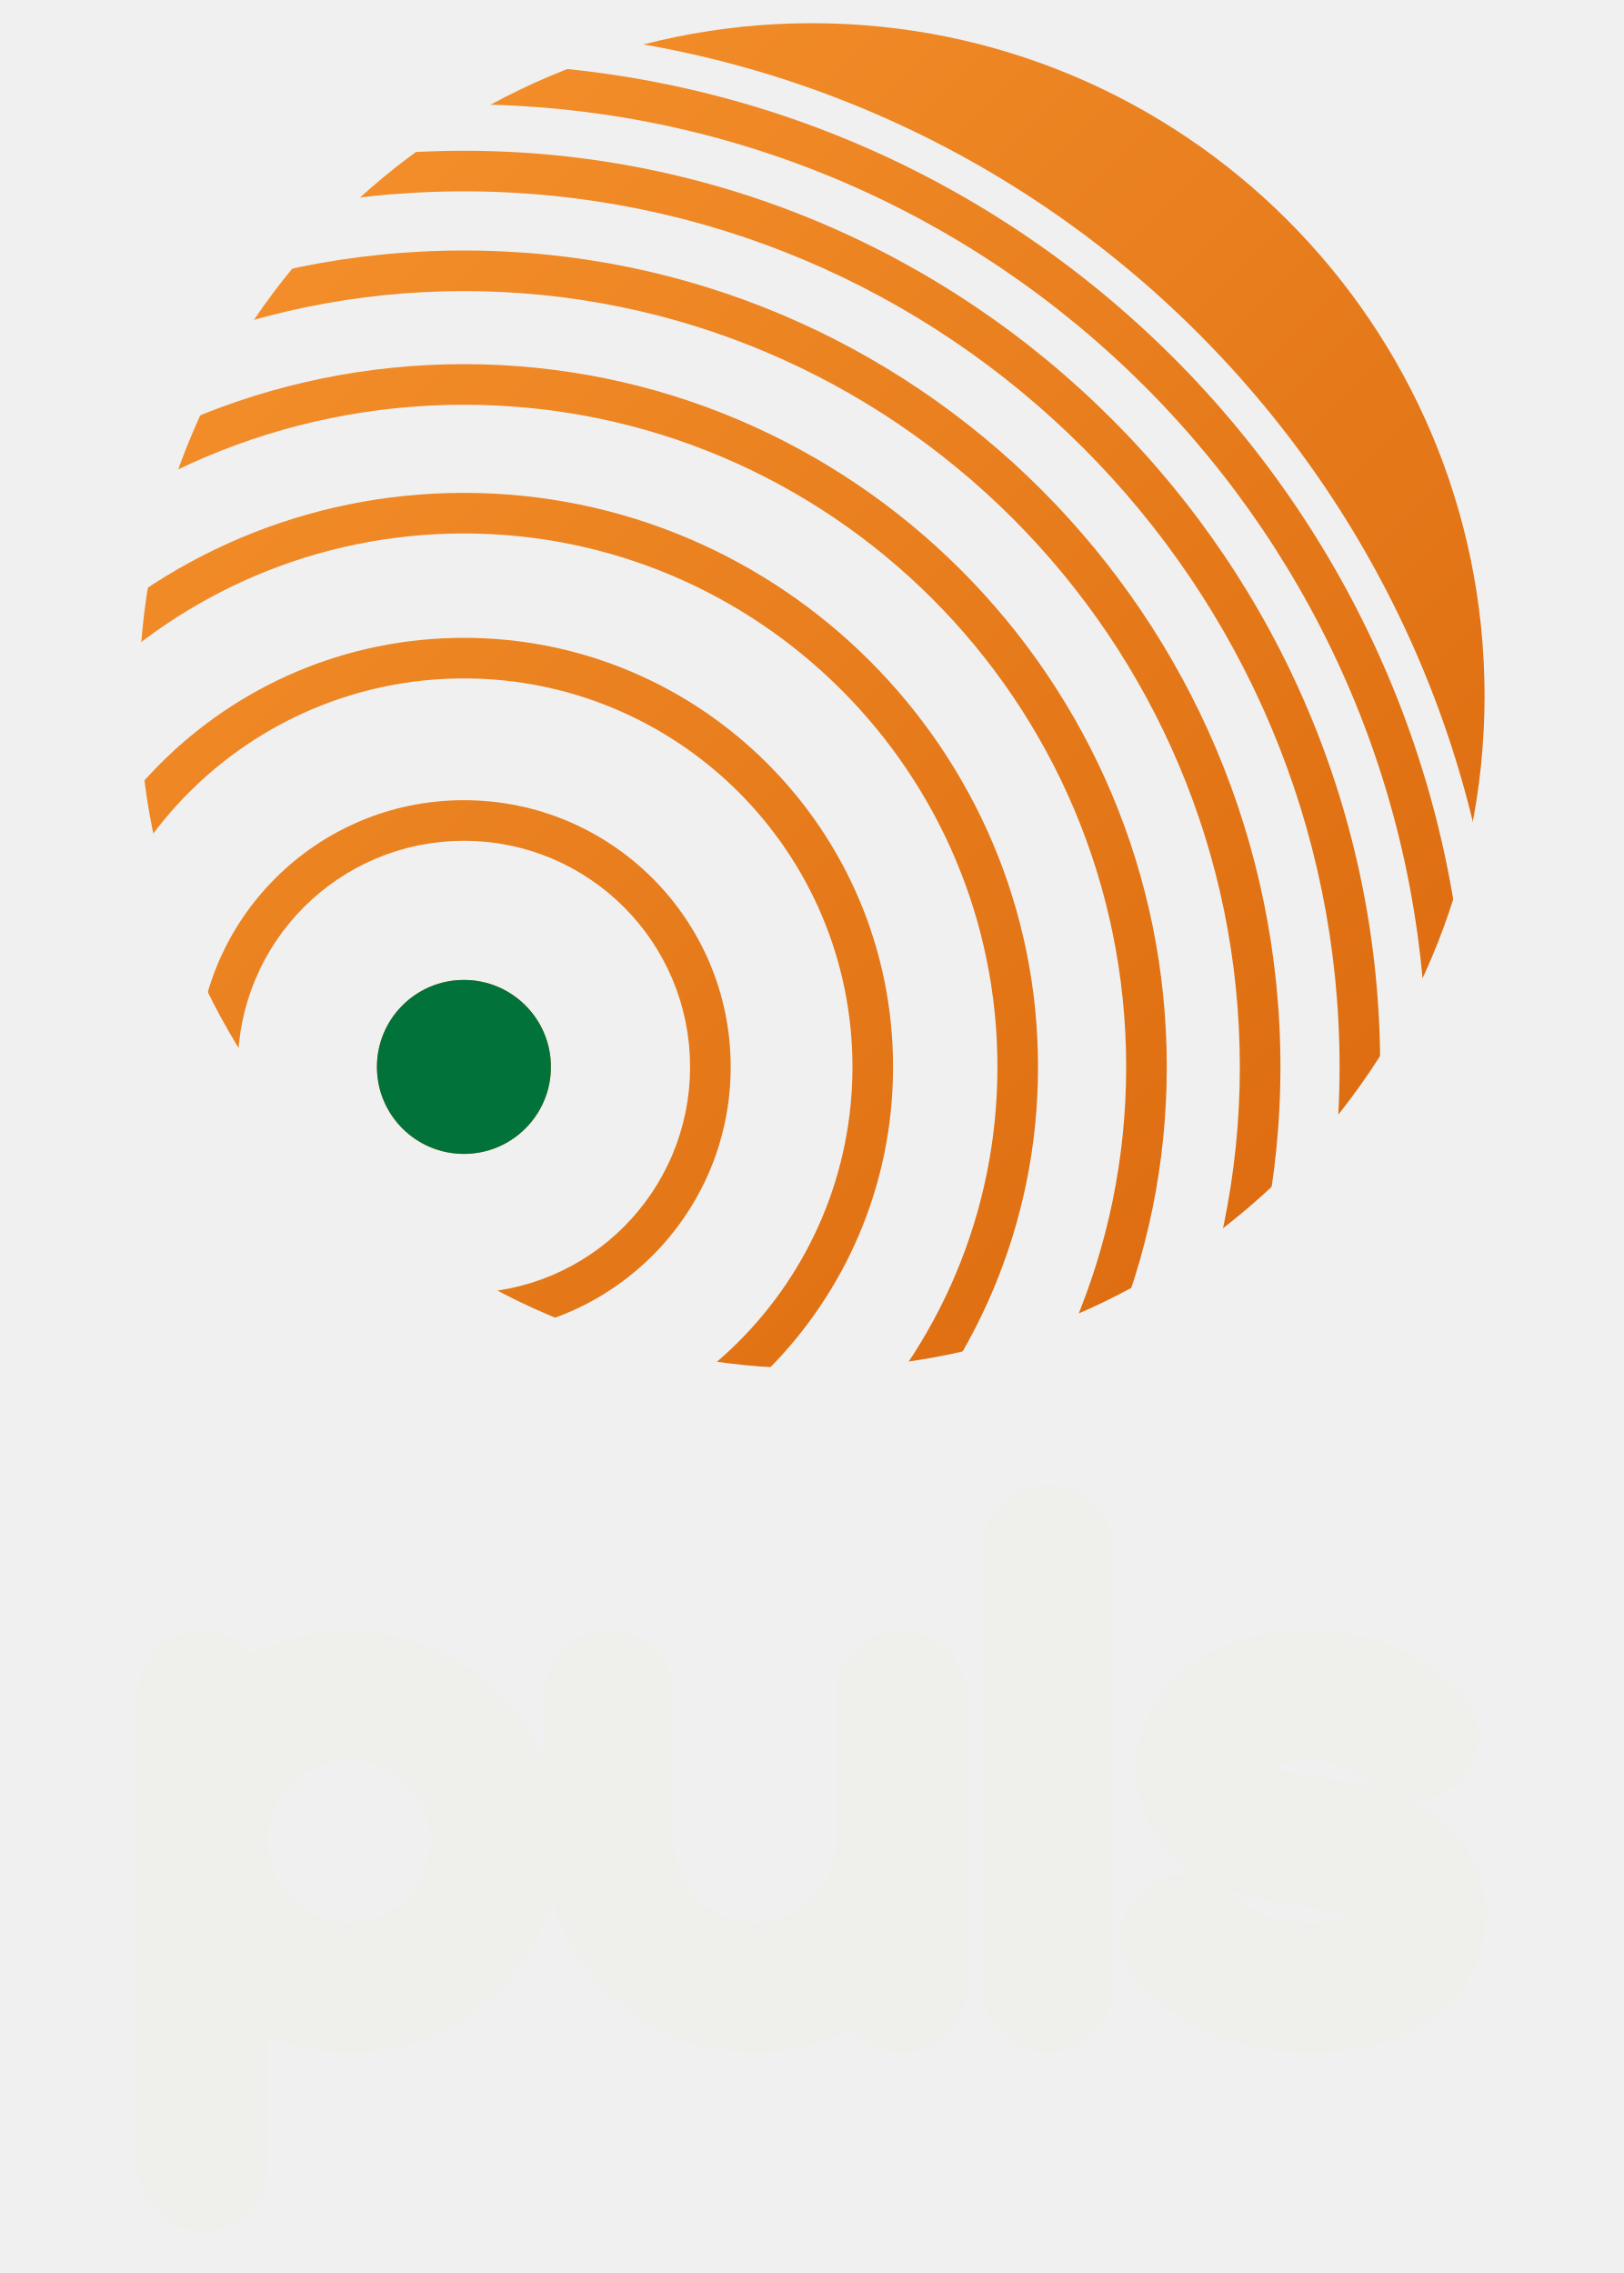
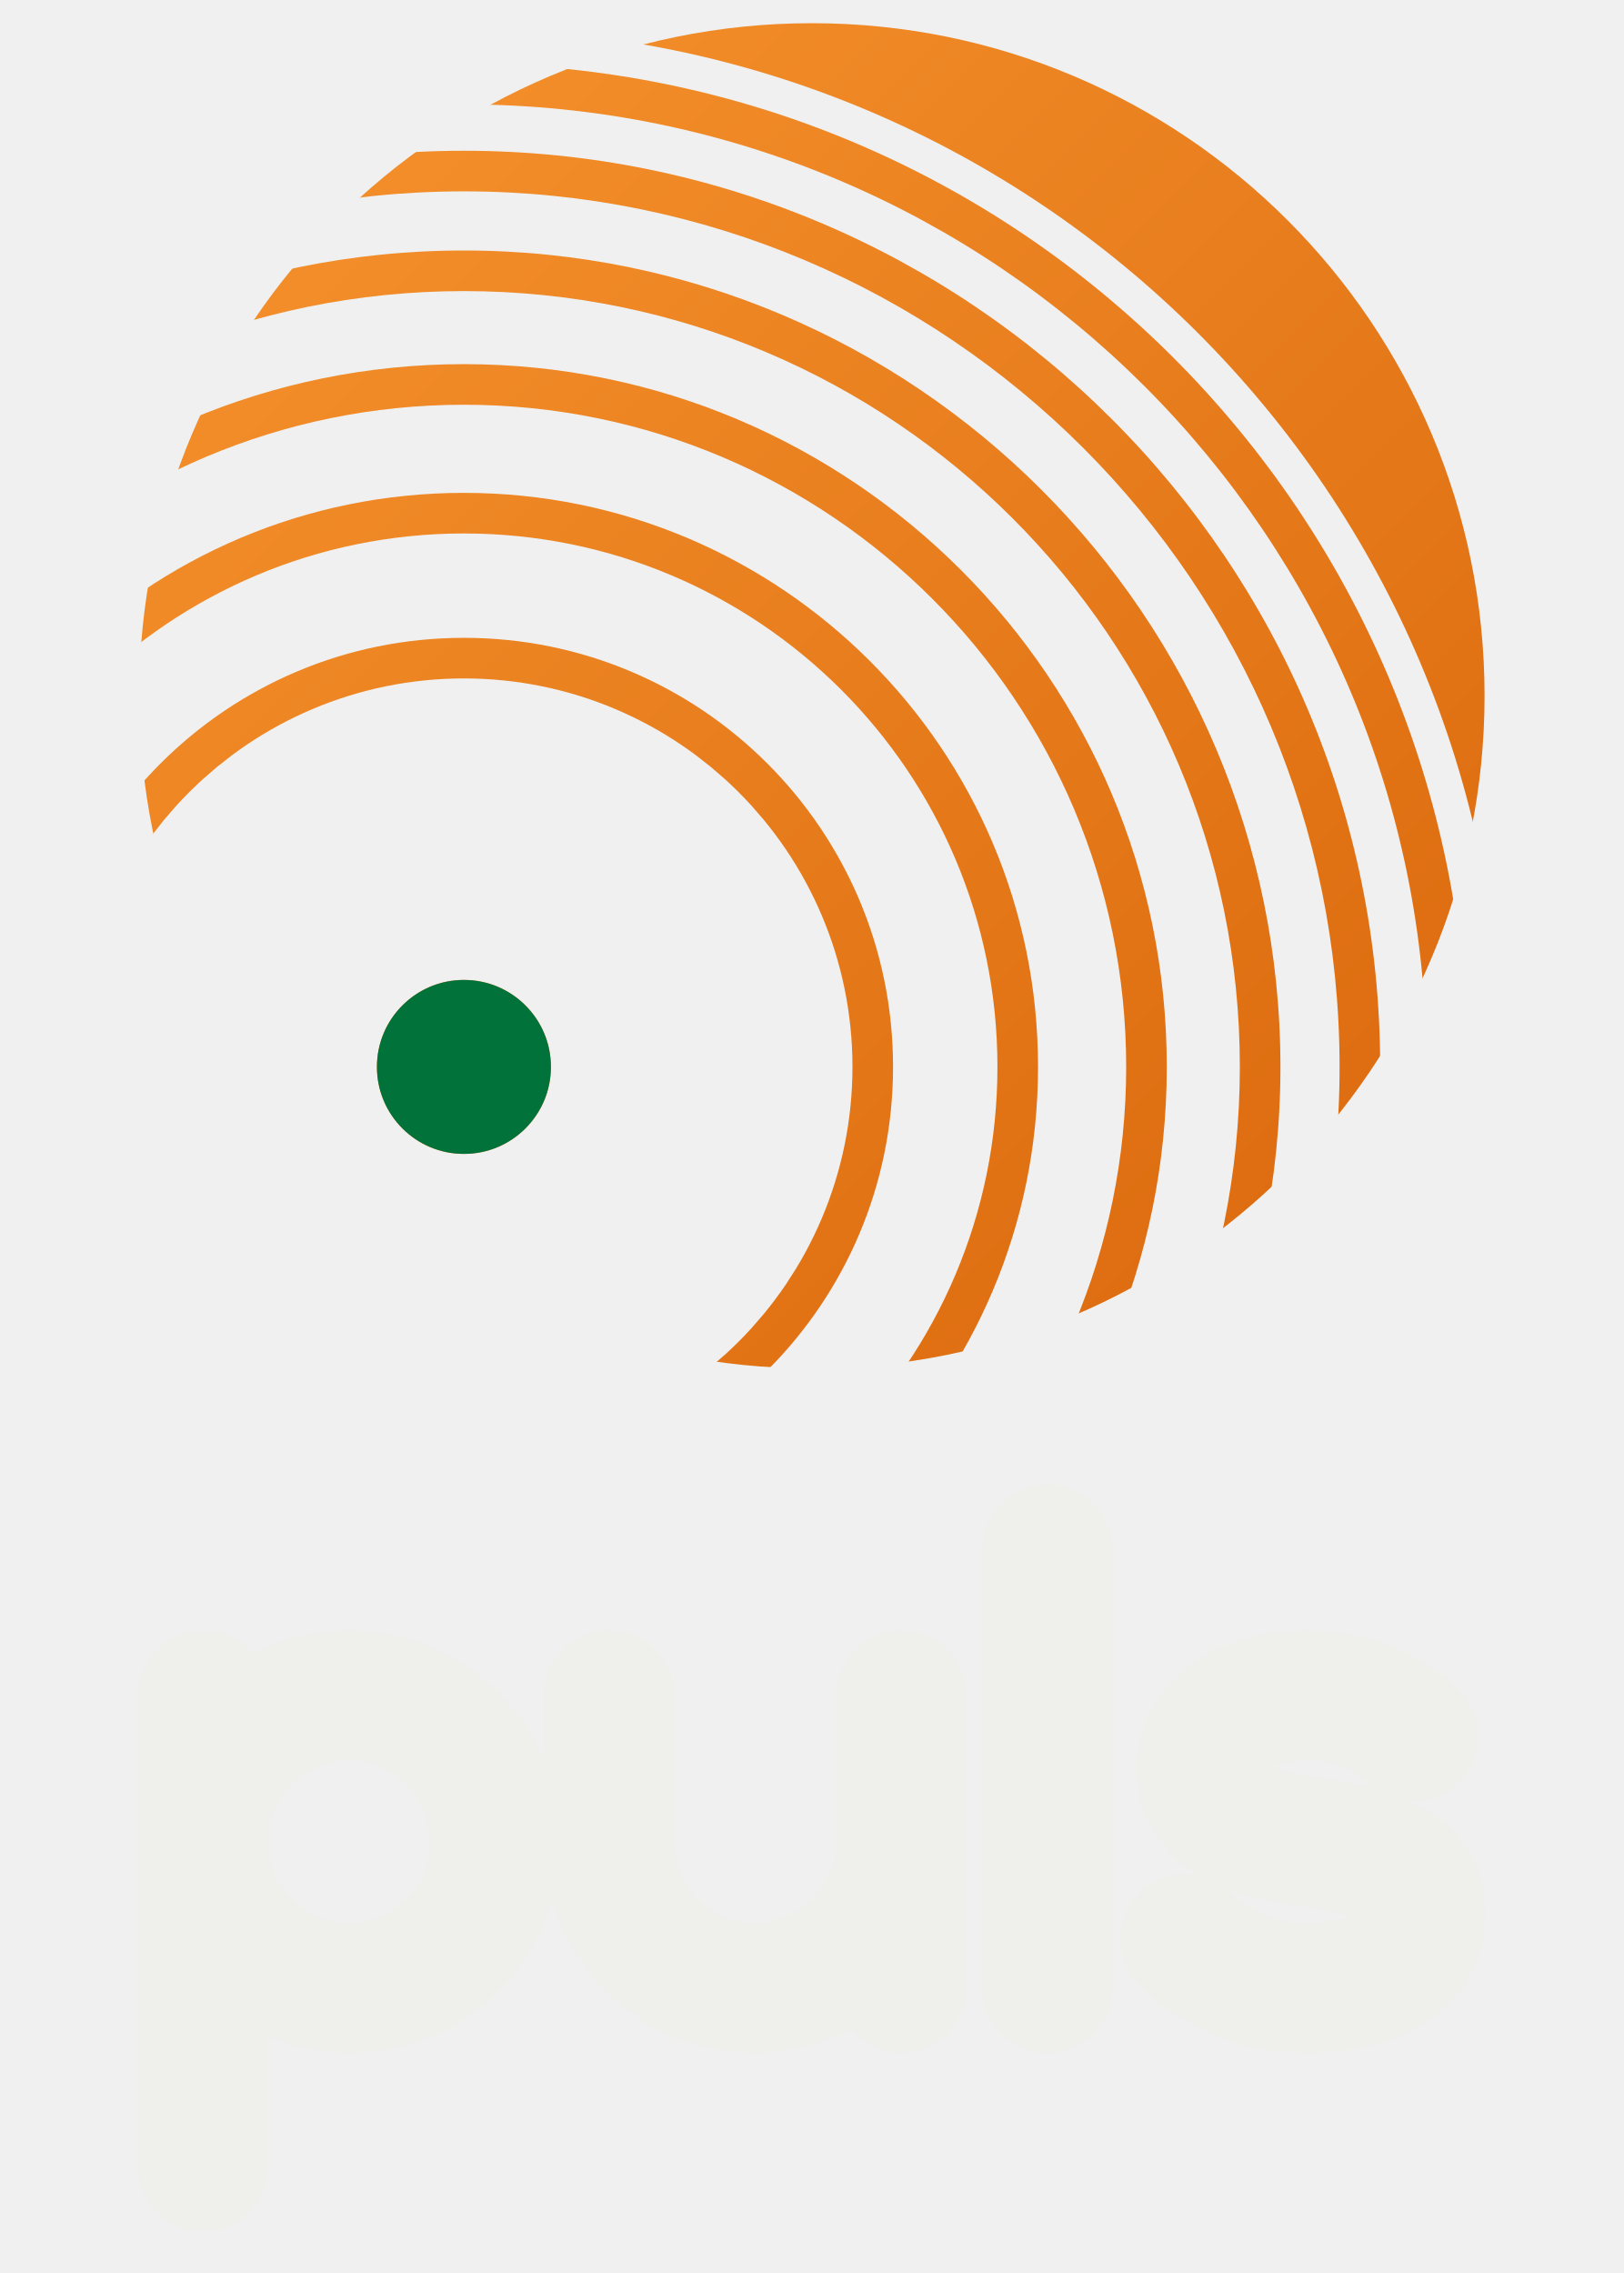
<svg xmlns="http://www.w3.org/2000/svg" viewBox="0 0 140 196" role="img" aria-label="Puls">
  <g transform="translate(10 0)">
    <defs>
      <linearGradient id="bg" x1="0" y1="0" x2="1" y2="1">
        <stop offset="0" stop-color="#f7952f" />
        <stop offset="1" stop-color="#d9660b" />
      </linearGradient>
      <mask id="cut" maskUnits="userSpaceOnUse" x="0" y="0" width="120" height="120">
        <circle cx="60" cy="60" r="58" fill="#fff" />
-         <circle cx="30" cy="92" r="13.5" fill="none" stroke="#000" stroke-width="12" />
-         <circle cx="30" cy="92" r="28.25" fill="none" stroke="#000" stroke-width="10.5" />
+         <circle cx="30" cy="92" r="20.5" fill="none" stroke="#000" stroke-width="26" />
        <circle cx="30" cy="92" r="41.5" fill="none" stroke="#000" stroke-width="9" />
        <circle cx="30" cy="92" r="53.3" fill="none" stroke="#000" stroke-width="7.6" />
        <circle cx="30" cy="92" r="63.75" fill="none" stroke="#000" stroke-width="6.3" />
        <circle cx="30" cy="92" r="72.95" fill="none" stroke="#000" stroke-width="5.1" />
        <circle cx="30" cy="92" r="81" fill="none" stroke="#000" stroke-width="4" />
        <circle cx="30" cy="92" r="88" fill="none" stroke="#000" stroke-width="3" />
      </mask>
    </defs>
    <rect width="120" height="120" fill="url(#bg)" mask="url(#cut)" />
    <circle class="puls-source" cx="30" cy="92" r="7.5" fill="#00723a" />
  </g>
  <g transform="translate(7.7 128) scale(.7)">
    <path d="M14 26V84M14 44a18 18 0 1 0 36 0a18 18 0 1 0-36 0M64 26v18a18 18 0 0 0 36 0M100 26v36M118 8v54M163 31c-4-4-9-5-13-5c-8 0-13 4-13 9c0 6 6 8 13 9c8 1 14 3 14 9c0 6-6 9-14 9c-6 0-11-2-15-6" fill="none" stroke="#efefeb" stroke-width="16" stroke-linecap="round" stroke-linejoin="round" />
  </g>
</svg>
